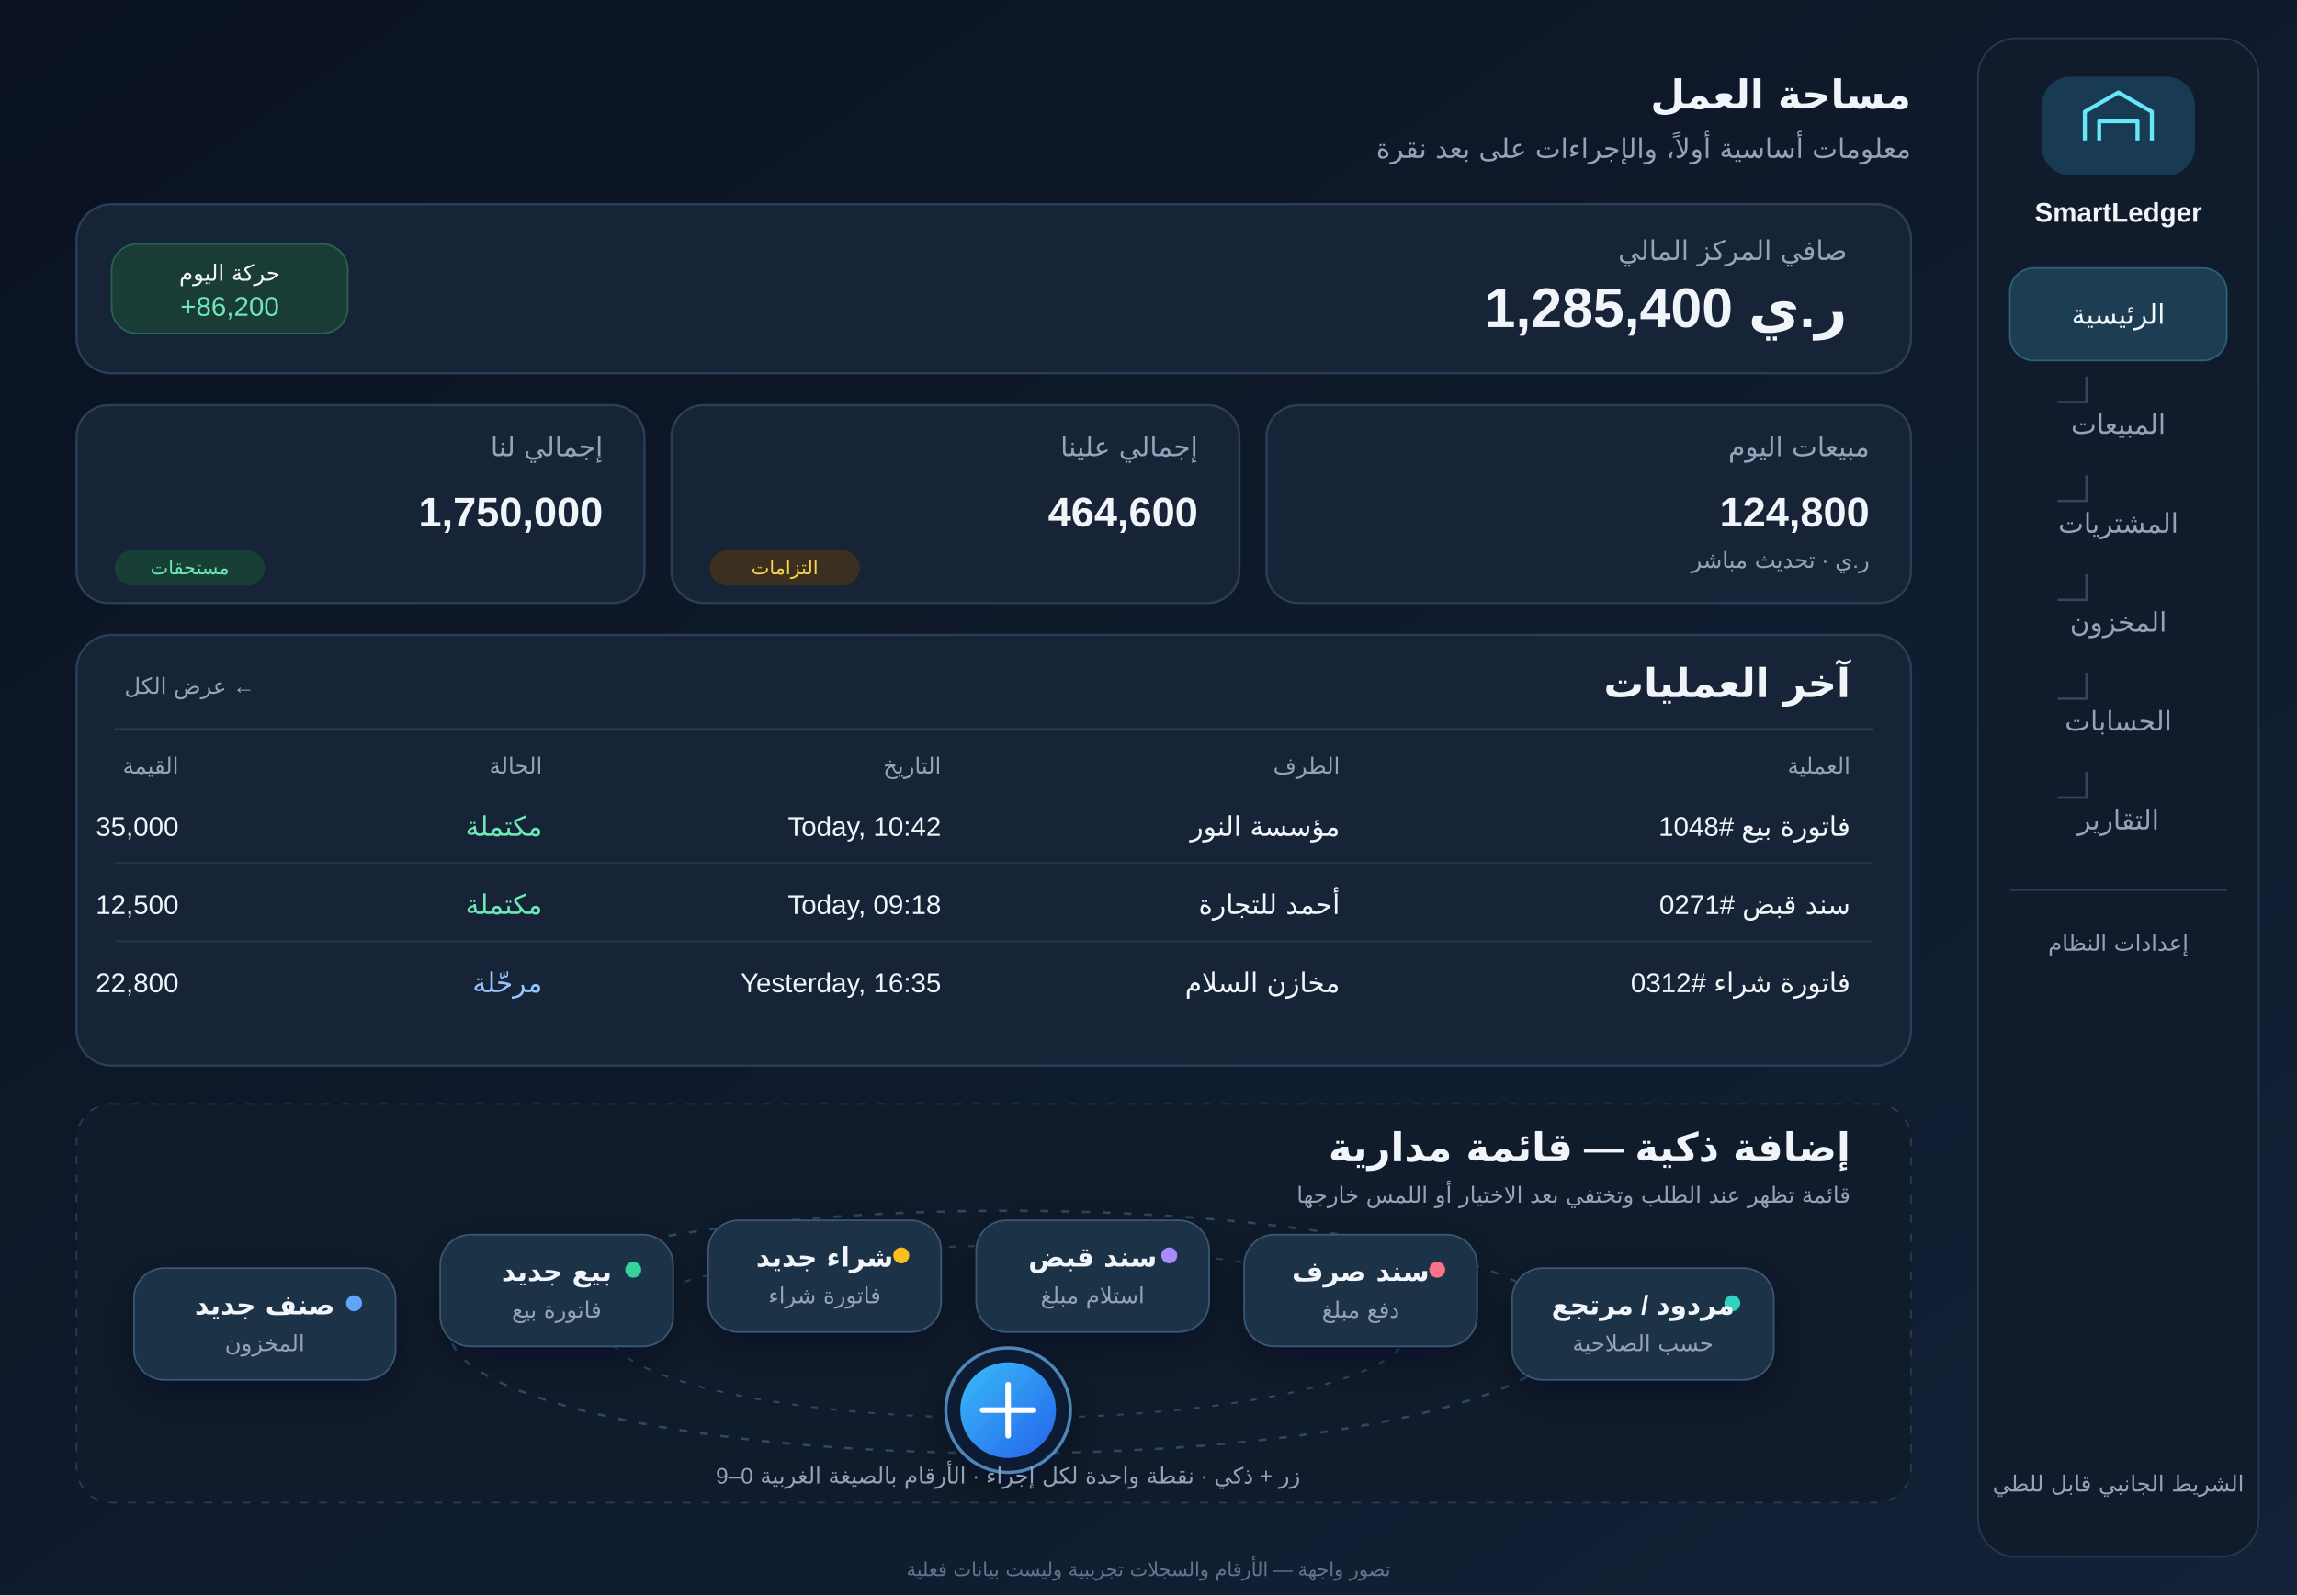
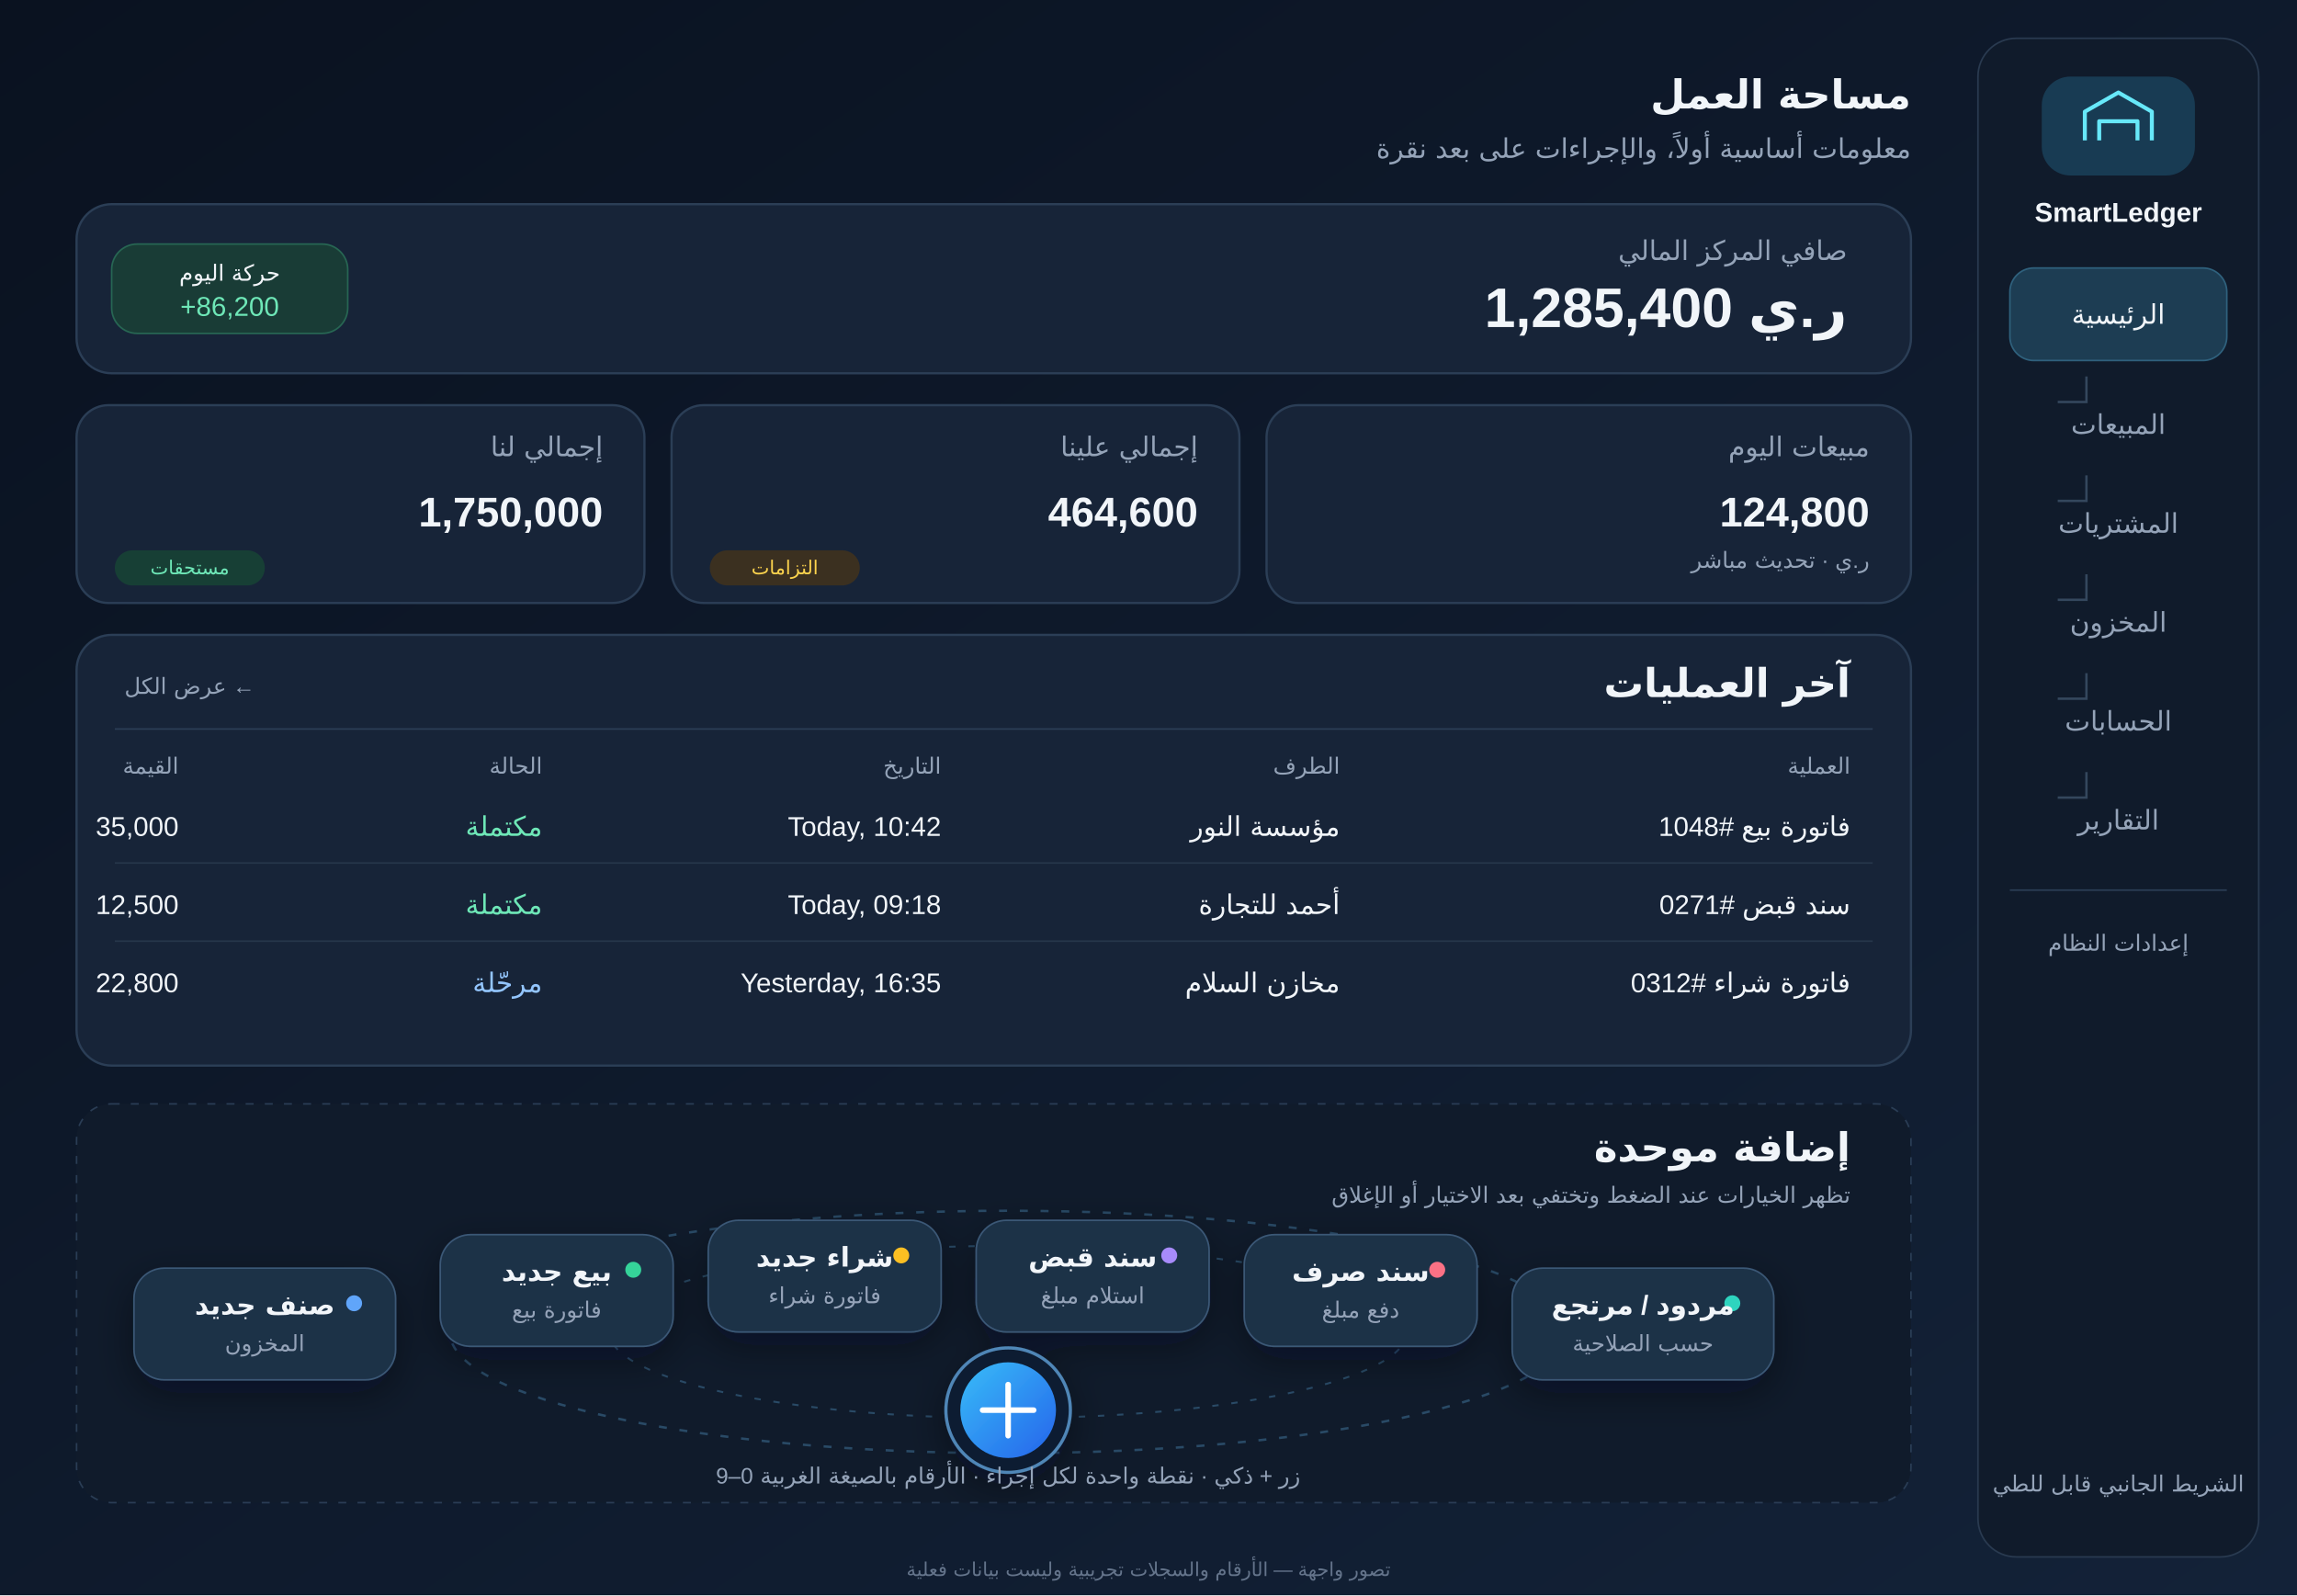
<svg xmlns="http://www.w3.org/2000/svg" width="1440" height="1000" viewBox="0 0 1440 1000" role="img" aria-labelledby="title desc">
  <defs>
    <linearGradient id="bg" x1="0" y1="0" x2="1" y2="1">
      <stop stop-color="#0A1220" />
      <stop offset="1" stop-color="#132238" />
    </linearGradient>
    <linearGradient id="orb" x1="0" y1="0" x2="1" y2="1">
      <stop stop-color="#38BDF8" />
      <stop offset="1" stop-color="#2563EB" />
    </linearGradient>
    <filter id="shadow" x="-40%" y="-40%" width="180%" height="180%">
      <feDropShadow dx="0" dy="8" stdDeviation="12" flood-color="#020617" flood-opacity=".4" />
    </filter>
    <style>
 .t{font-family:Tahoma,Arial,sans-serif;fill:#F1F5F9}.m{font-family:Tahoma,Arial,sans-serif;fill:#94A3B8}.h{font-size:25px;font-weight:700}.b{font-size:17px}.s{font-size:14px}.v{font-size:26px;font-weight:700}.card{fill:#172438;stroke:#2B3E56;stroke-width:1.4}
 </style>
  </defs>
  <rect width="1440" height="1000" fill="url(#bg)" />
  <rect x="1240" y="24" width="176" height="952" rx="24" fill="#101B2B" stroke="#293A50" />
  <rect x="1280" y="48" width="96" height="62" rx="18" fill="#183B53" />
  <path d="M1307 88V70l21-12 21 12v18m-33 0V76h24v12" fill="none" stroke="#67E8F9" stroke-width="2.5" stroke-linejoin="round" />
  <text x="1328" y="139" text-anchor="middle" class="t b" font-weight="700">SmartLedger</text>
  <g class="m b" text-anchor="middle">
    <rect x="1260" y="168" width="136" height="58" rx="15" fill="#1D3D53" stroke="#2F617D" />
    <text x="1328" y="203" class="t">الرئيسية</text>
    <text x="1328" y="272">المبيعات</text>
    <text x="1328" y="334">المشتريات</text>
    <text x="1328" y="396">المخزون</text>
    <text x="1328" y="458">الحسابات</text>
    <text x="1328" y="520">التقارير</text>
  </g>
  <g stroke="#34475D" stroke-width="1.5" fill="none">
    <path d="M1290 252h18v-16" />
    <path d="M1290 314h18v-16" />
    <path d="M1290 376h18v-16" />
    <path d="M1290 438h18v-16" />
    <path d="M1290 500h18v-16" />
  </g>
  <line x1="1260" y1="558" x2="1396" y2="558" stroke="#2B3E56" />
  <text x="1328" y="596" text-anchor="middle" class="m s">إعدادات النظام</text>
  <text x="1328" y="935" text-anchor="middle" class="m s">الشريط الجانبي قابل للطي</text>
  <text x="1198" y="68" text-anchor="end" class="t h">مساحة العمل</text>
  <text x="1198" y="99" text-anchor="end" class="m b">معلومات أساسية أولاً، والإجراءات على بعد نقرة</text>
  <rect x="48" y="128" width="1150" height="106" rx="22" class="card" />
  <text x="1158" y="163" text-anchor="end" class="m b">صافي المركز المالي</text>
  <text x="1158" y="205" text-anchor="end" class="t" font-size="35" font-weight="700">1,285,400 ر.ي</text>
  <rect x="70" y="153" width="148" height="56" rx="16" fill="#193C36" stroke="#276653" />
  <text x="144" y="176" text-anchor="middle" class="t s">حركة اليوم</text>
  <text x="144" y="198" text-anchor="middle" font-family="Tahoma,Arial,sans-serif" font-size="17" fill="#6EE7B7">+86,200</text>
  <g>
    <rect x="48" y="254" width="356" height="124" rx="20" class="card" />
    <text x="378" y="286" text-anchor="end" class="m b">إجمالي لنا</text>
    <text x="378" y="330" text-anchor="end" class="t v">1,750,000</text>
    <rect x="72" y="345" width="94" height="22" rx="11" fill="#173F35" />
    <text x="119" y="360" text-anchor="middle" font-family="Tahoma,Arial,sans-serif" font-size="12" fill="#6EE7B7">مستحقات</text>
    <rect x="421" y="254" width="356" height="124" rx="20" class="card" />
    <text x="751" y="286" text-anchor="end" class="m b">إجمالي علينا</text>
    <text x="751" y="330" text-anchor="end" class="t v">464,600</text>
    <rect x="445" y="345" width="94" height="22" rx="11" fill="#3B3020" />
    <text x="492" y="360" text-anchor="middle" font-family="Tahoma,Arial,sans-serif" font-size="12" fill="#FCD34D">التزامات</text>
    <rect x="794" y="254" width="404" height="124" rx="20" class="card" />
    <text x="1172" y="286" text-anchor="end" class="m b">مبيعات اليوم</text>
    <text x="1172" y="330" text-anchor="end" class="t v">124,800</text>
    <text x="1172" y="356" text-anchor="end" class="m s">ر.ي · تحديث مباشر</text>
  </g>
  <rect x="48" y="398" width="1150" height="270" rx="22" class="card" />
  <text x="1160" y="437" text-anchor="end" class="t h">آخر العمليات</text>
  <text x="78" y="435" class="m s">عرض الكل ←</text>
  <line x1="72" y1="457" x2="1174" y2="457" stroke="#2B3E56" />
  <g class="m s">
    <text x="1160" y="485" text-anchor="end">العملية</text>
    <text x="840" y="485" text-anchor="end">الطرف</text>
    <text x="590" y="485" text-anchor="end">التاريخ</text>
    <text x="340" y="485" text-anchor="end">الحالة</text>
    <text x="112" y="485" text-anchor="end">القيمة</text>
  </g>
  <g class="t b">
    <text x="1160" y="524" text-anchor="end">فاتورة بيع #1048</text>
    <text x="840" y="524" text-anchor="end">مؤسسة النور</text>
    <text x="590" y="524" text-anchor="end">Today, 10:42</text>
    <text x="340" y="524" text-anchor="end" fill="#6EE7B7">مكتملة</text>
    <text x="112" y="524" text-anchor="end">35,000</text>
    <line x1="72" y1="541" x2="1174" y2="541" stroke="#26364A" />
    <text x="1160" y="573" text-anchor="end">سند قبض #0271</text>
    <text x="840" y="573" text-anchor="end">أحمد للتجارة</text>
    <text x="590" y="573" text-anchor="end">Today, 09:18</text>
    <text x="340" y="573" text-anchor="end" fill="#6EE7B7">مكتملة</text>
    <text x="112" y="573" text-anchor="end">12,500</text>
    <line x1="72" y1="590" x2="1174" y2="590" stroke="#26364A" />
    <text x="1160" y="622" text-anchor="end">فاتورة شراء #0312</text>
    <text x="840" y="622" text-anchor="end">مخازن السلام</text>
    <text x="590" y="622" text-anchor="end">Yesterday, 16:35</text>
    <text x="340" y="622" text-anchor="end" fill="#93C5FD">مرحّلة</text>
    <text x="112" y="622" text-anchor="end">22,800</text>
  </g>
  <rect x="48" y="692" width="1150" height="250" rx="22" fill="#101B2B" stroke="#2A3D55" stroke-dasharray="5 7" />
-   <text x="1160" y="728" text-anchor="end" class="t h">إضافة ذكية — قائمة مدارية</text>
-   <text x="1160" y="754" text-anchor="end" class="m s">قائمة تظهر عند الطلب وتختفي بعد الاختيار أو اللمس خارجها</text>
+   <text x="1160" y="728" text-anchor="end" class="t h">إضافة موحدة</text>
+   <text x="1160" y="754" text-anchor="end" class="m s">تظهر الخيارات عند الضغط وتختفي بعد الاختيار أو الإغلاق</text>
  <ellipse cx="632" cy="835" rx="350" ry="76" fill="none" stroke="#294A66" stroke-width="1.5" stroke-dasharray="5 8" />
  <ellipse cx="632" cy="835" rx="250" ry="54" fill="none" stroke="#294A66" stroke-width="1.2" stroke-dasharray="4 8" />
  <g filter="url(#shadow)">
    <rect x="84" y="795" width="164" height="70" rx="19" fill="#1C3047" stroke="#3B5876" />
    <circle cx="222" cy="817" r="5" fill="#60A5FA" />
    <text x="166" y="824" text-anchor="middle" class="t b" font-weight="700">صنف جديد</text>
    <text x="166" y="847" text-anchor="middle" class="m s">المخزون</text>
    <rect x="276" y="774" width="146" height="70" rx="19" fill="#1C3047" stroke="#3B5876" />
    <circle cx="397" cy="796" r="5" fill="#34D399" />
    <text x="349" y="803" text-anchor="middle" class="t b" font-weight="700">بيع جديد</text>
    <text x="349" y="826" text-anchor="middle" class="m s">فاتورة بيع</text>
    <rect x="444" y="765" width="146" height="70" rx="19" fill="#1C3047" stroke="#3B5876" />
    <circle cx="565" cy="787" r="5" fill="#FBBF24" />
    <text x="517" y="794" text-anchor="middle" class="t b" font-weight="700">شراء جديد</text>
    <text x="517" y="817" text-anchor="middle" class="m s">فاتورة شراء</text>
    <rect x="612" y="765" width="146" height="70" rx="19" fill="#1C3047" stroke="#3B5876" />
    <circle cx="733" cy="787" r="5" fill="#A78BFA" />
    <text x="685" y="794" text-anchor="middle" class="t b" font-weight="700">سند قبض</text>
    <text x="685" y="817" text-anchor="middle" class="m s">استلام مبلغ</text>
    <rect x="780" y="774" width="146" height="70" rx="19" fill="#1C3047" stroke="#3B5876" />
    <circle cx="901" cy="796" r="5" fill="#FB7185" />
    <text x="853" y="803" text-anchor="middle" class="t b" font-weight="700">سند صرف</text>
    <text x="853" y="826" text-anchor="middle" class="m s">دفع مبلغ</text>
    <rect x="948" y="795" width="164" height="70" rx="19" fill="#1C3047" stroke="#3B5876" />
    <circle cx="1086" cy="817" r="5" fill="#2DD4BF" />
    <text x="1030" y="824" text-anchor="middle" class="t b" font-weight="700">مردود / مرتجع</text>
    <text x="1030" y="847" text-anchor="middle" class="m s">حسب الصلاحية</text>
    <circle cx="632" cy="884" r="39" fill="#0E1C30" stroke="#4F86B7" stroke-width="2" />
    <circle cx="632" cy="884" r="30" fill="url(#orb)" />
    <path d="M632 868v32M616 884h32" stroke="#FFFFFF" stroke-width="3.5" stroke-linecap="round" />
  </g>
  <text x="632" y="930" text-anchor="middle" class="m s">زر + ذكي · نقطة واحدة لكل إجراء · الأرقام بالصيغة الغربية 0–9</text>
  <text x="720" y="988" text-anchor="middle" font-family="Tahoma,Arial,sans-serif" font-size="12" fill="#64748B">تصور واجهة — الأرقام والسجلات تجريبية وليست بيانات فعلية</text>
</svg>
